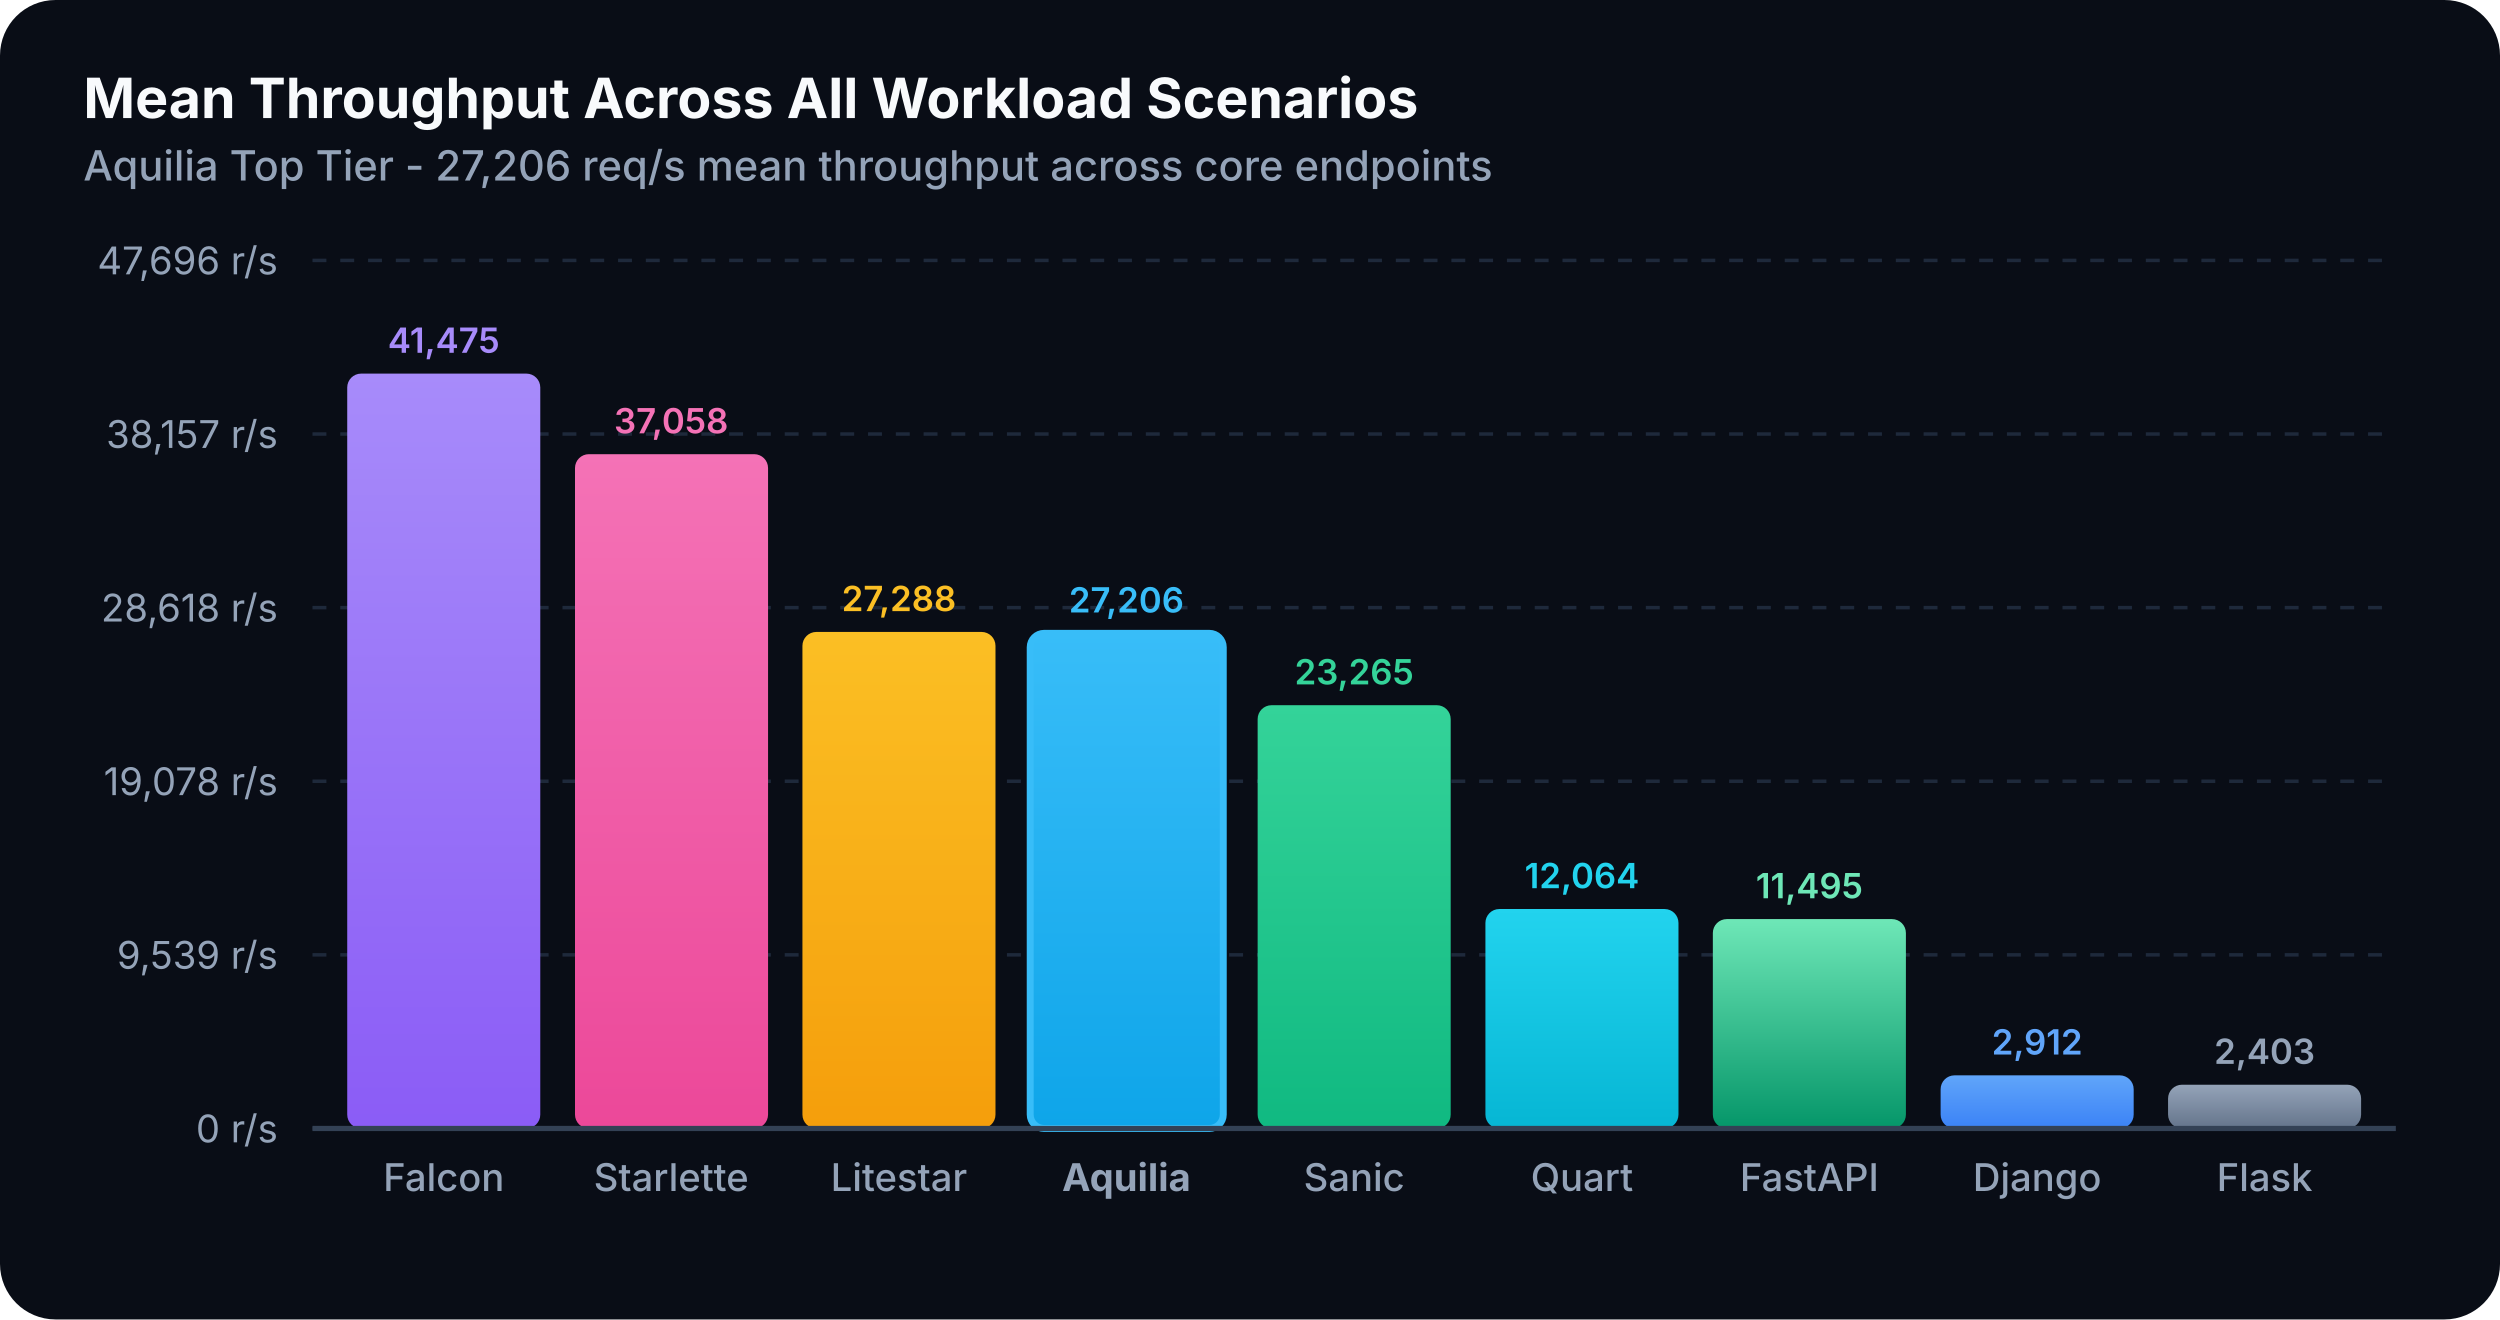
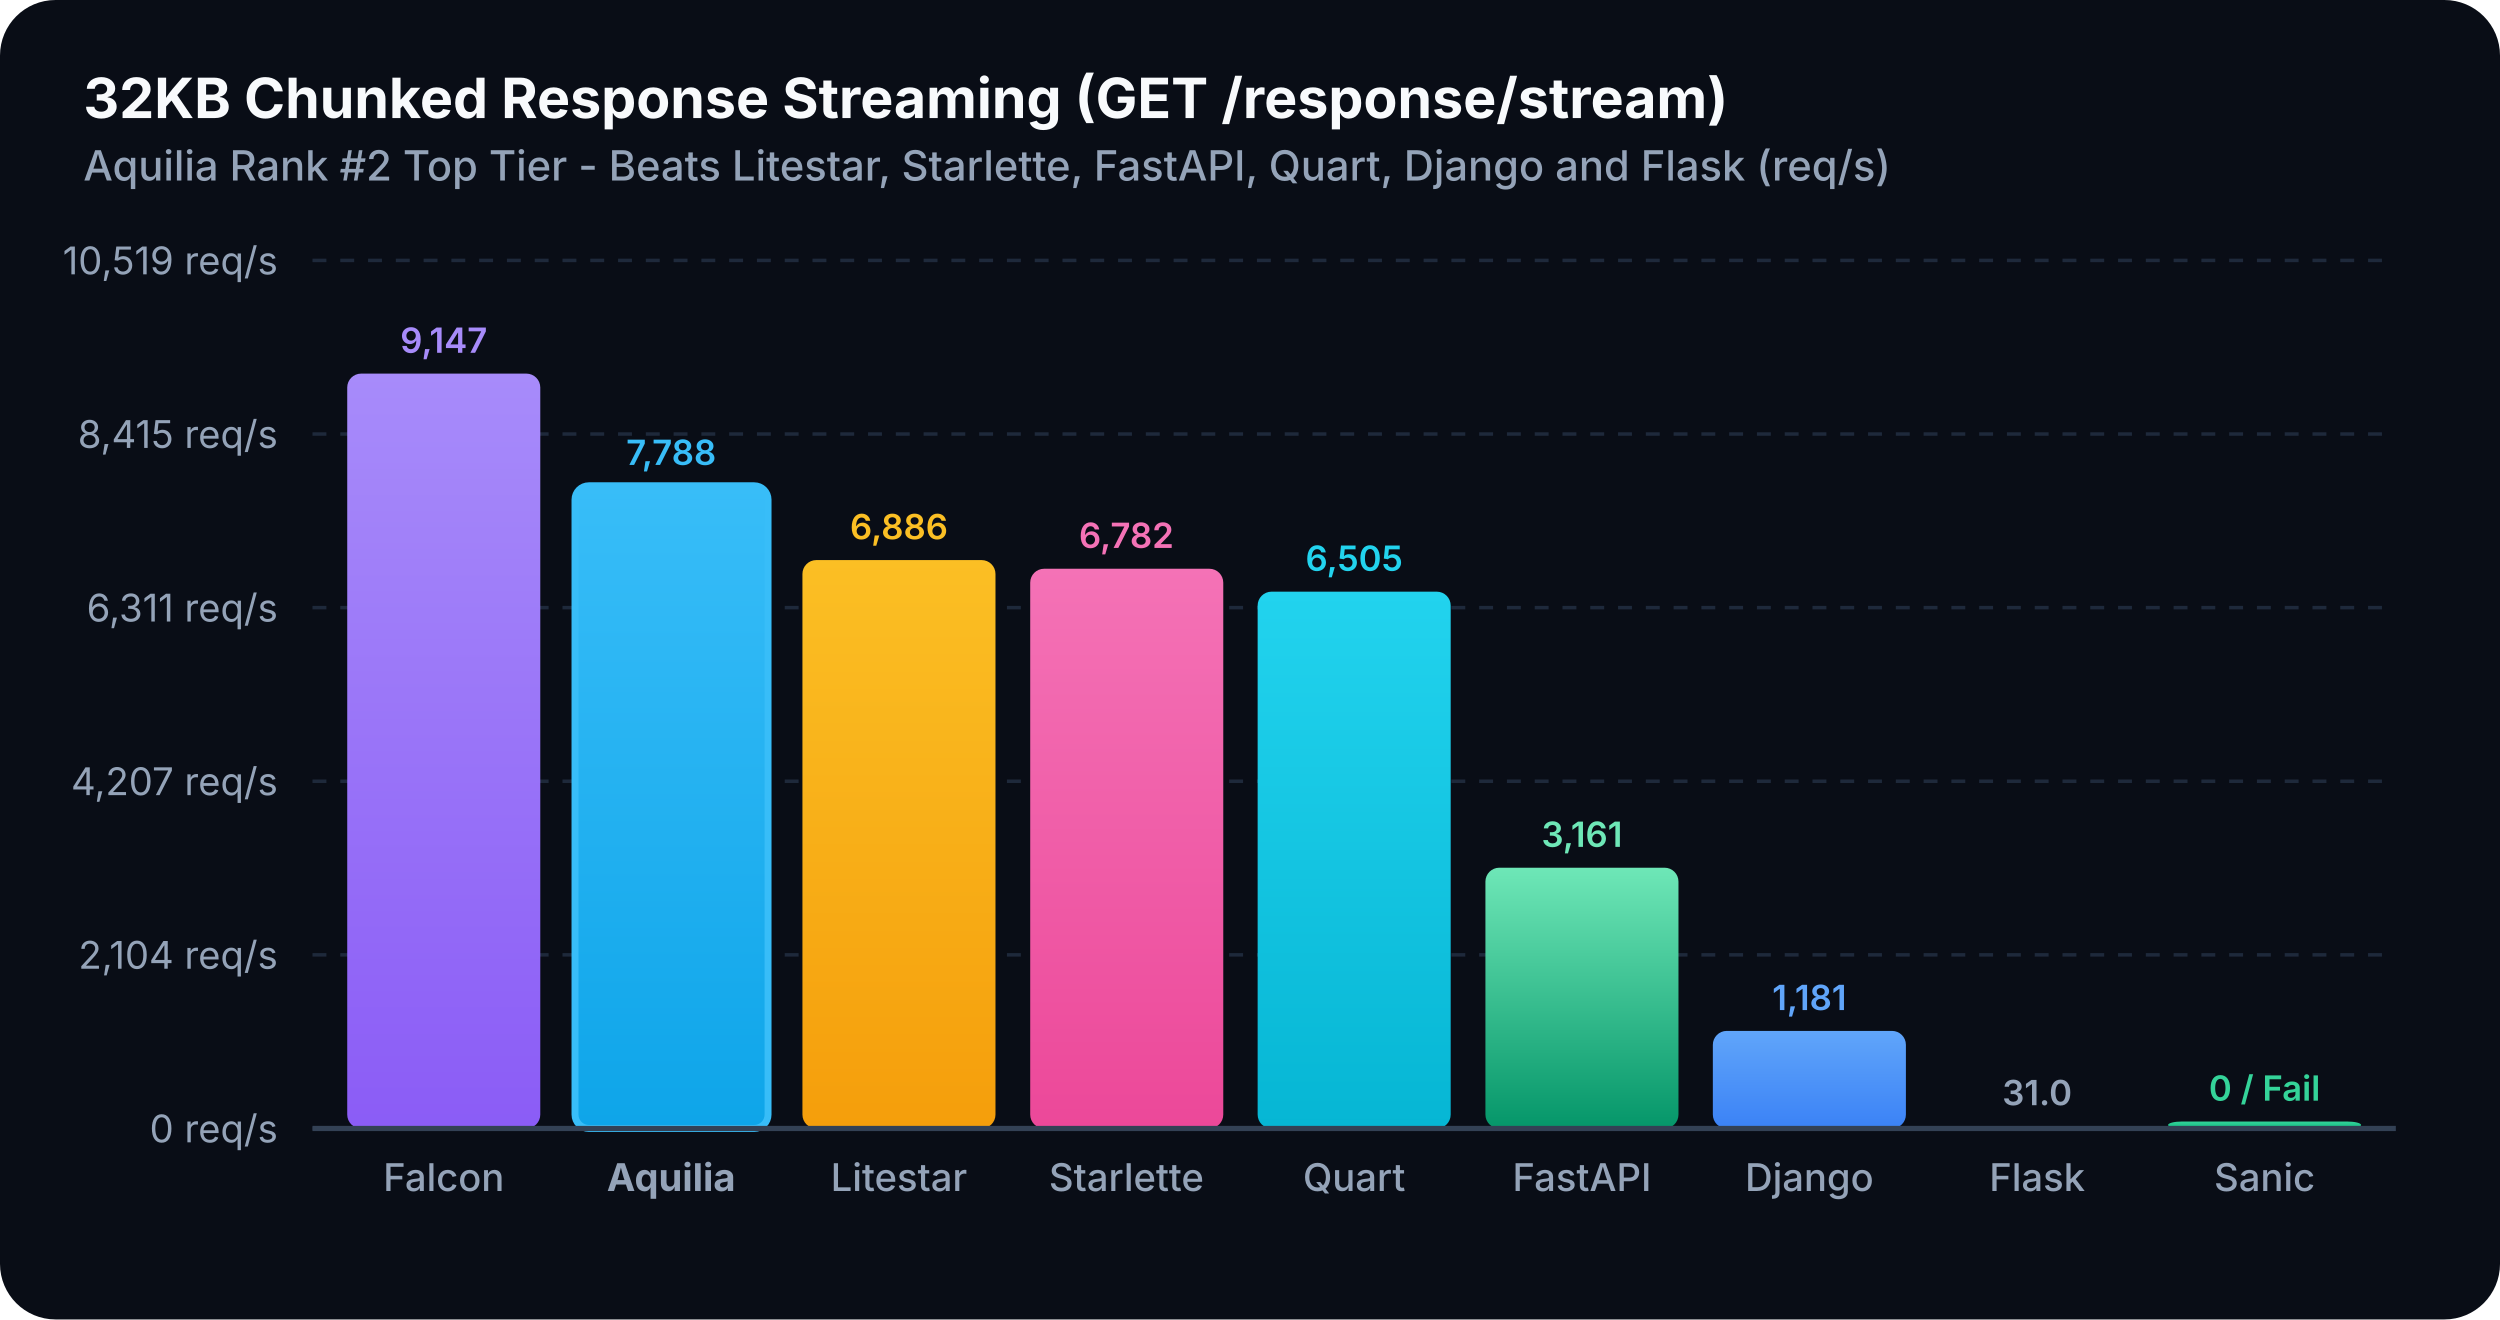
<svg xmlns="http://www.w3.org/2000/svg" viewBox="0 0 720 380" width="100%" height="100%">
  <style>
    .bg { fill: #090d16; rx: 16px; }
    .title { font-family: system-ui, -apple-system, sans-serif; font-size: 16px; font-weight: 700; fill: #f8fafc; }
    .subtitle { font-family: system-ui, -apple-system, sans-serif; font-size: 12px; font-weight: 500; fill: #94a3b8; }
    .axis-label { font-family: system-ui, -apple-system, sans-serif; font-size: 11px; fill: #94a3b8; }
    .bar-value { font-family: system-ui, -apple-system, sans-serif; font-size: 10px; font-weight: 600; }
    .grid-line { stroke: #1e293b; stroke-width: 1; stroke-dasharray: 4 4; }
    .axis-line { stroke: #334155; stroke-width: 1.5; }
  </style>
  <defs>
    <linearGradient id="grad-aquilia" x1="0%" y1="100%" x2="0%" y2="0%">
      <stop offset="0%" stop-color="#0ea5e9" />
      <stop offset="100%" stop-color="#38bdf8" />
    </linearGradient>
    <linearGradient id="grad-falcon" x1="0%" y1="100%" x2="0%" y2="0%">
      <stop offset="0%" stop-color="#8b5cf6" />
      <stop offset="100%" stop-color="#a78bfa" />
    </linearGradient>
    <linearGradient id="grad-starlette" x1="0%" y1="100%" x2="0%" y2="0%">
      <stop offset="0%" stop-color="#ec4899" />
      <stop offset="100%" stop-color="#f472b6" />
    </linearGradient>
    <linearGradient id="grad-litestar" x1="0%" y1="100%" x2="0%" y2="0%">
      <stop offset="0%" stop-color="#f59e0b" />
      <stop offset="100%" stop-color="#fbbf24" />
    </linearGradient>
    <linearGradient id="grad-sanic" x1="0%" y1="100%" x2="0%" y2="0%">
      <stop offset="0%" stop-color="#10b981" />
      <stop offset="100%" stop-color="#34d399" />
    </linearGradient>
    <linearGradient id="grad-quart" x1="0%" y1="100%" x2="0%" y2="0%">
      <stop offset="0%" stop-color="#06b6d4" />
      <stop offset="100%" stop-color="#22d3ee" />
    </linearGradient>
    <linearGradient id="grad-fastapi" x1="0%" y1="100%" x2="0%" y2="0%">
      <stop offset="0%" stop-color="#059669" />
      <stop offset="100%" stop-color="#6ee7b7" />
    </linearGradient>
    <linearGradient id="grad-django" x1="0%" y1="100%" x2="0%" y2="0%">
      <stop offset="0%" stop-color="#3b82f6" />
      <stop offset="100%" stop-color="#60a5fa" />
    </linearGradient>
    <linearGradient id="grad-flask" x1="0%" y1="100%" x2="0%" y2="0%">
      <stop offset="0%" stop-color="#64748b" />
      <stop offset="100%" stop-color="#94a3b8" />
    </linearGradient>
  </defs>
  <rect width="720" height="380" class="bg" />
-   <text x="24" y="34" class="title">Mean Throughput Across All Workload Scenarios</text>
-   <text x="24" y="52" class="subtitle">Aquilia Top Tier - 27,206 req/s mean throughput across core endpoints</text>
+   <text x="24" y="34" class="title">32KB Chunked Response Streaming (GET /response/stream)</text>
+   <text x="24" y="52" class="subtitle">Aquilia Rank #2 Top Tier - Beats Litestar, Starlette, FastAPI, Quart, Django and Flask (req/s)</text>
  <line x1="90" y1="325.0" x2="690" y2="325.0" class="grid-line" />
-   <text x="80" y="329.0" text-anchor="end" class="axis-label">0 r/s</text>
+   <text x="80" y="329.0" text-anchor="end" class="axis-label">0 req/s</text>
  <line x1="90" y1="275.0" x2="690" y2="275.0" class="grid-line" />
-   <text x="80" y="279.0" text-anchor="end" class="axis-label">9,539 r/s</text>
+   <text x="80" y="279.0" text-anchor="end" class="axis-label">2,104 req/s</text>
  <line x1="90" y1="225.0" x2="690" y2="225.0" class="grid-line" />
-   <text x="80" y="229.0" text-anchor="end" class="axis-label">19,078 r/s</text>
+   <text x="80" y="229.0" text-anchor="end" class="axis-label">4,207 req/s</text>
  <line x1="90" y1="175.0" x2="690" y2="175.0" class="grid-line" />
-   <text x="80" y="179.0" text-anchor="end" class="axis-label">28,618 r/s</text>
+   <text x="80" y="179.0" text-anchor="end" class="axis-label">6,311 req/s</text>
  <line x1="90" y1="125.0" x2="690" y2="125.0" class="grid-line" />
-   <text x="80" y="129.0" text-anchor="end" class="axis-label">38,157 r/s</text>
+   <text x="80" y="129.0" text-anchor="end" class="axis-label">8,415 req/s</text>
  <line x1="90" y1="75.0" x2="690" y2="75.0" class="grid-line" />
-   <text x="80" y="79.0" text-anchor="end" class="axis-label">47,696 r/s</text>
+   <text x="80" y="79.0" text-anchor="end" class="axis-label">10,519 req/s</text>
  <rect x="100.0" y="107.6" width="55.6" height="217.4" fill="url(#grad-falcon)" rx="4" />
-   <text x="127.8" y="101.6" text-anchor="middle" fill="#a78bfa" class="bar-value">41,475</text>
+   <text x="127.8" y="101.6" text-anchor="middle" fill="#a78bfa" class="bar-value">9,147</text>
  <text x="127.8" y="343" text-anchor="middle" fill="#94a3b8" class="axis-label" font-weight="500">Falcon</text>
-   <rect x="165.6" y="130.8" width="55.6" height="194.2" fill="url(#grad-starlette)" rx="4" />
-   <text x="193.3" y="124.8" text-anchor="middle" fill="#f472b6" class="bar-value">37,058</text>
-   <text x="193.3" y="343" text-anchor="middle" fill="#94a3b8" class="axis-label" font-weight="500">Starlette</text>
-   <rect x="231.1" y="182.0" width="55.6" height="143.0" fill="url(#grad-litestar)" rx="4" />
-   <text x="258.9" y="176.0" text-anchor="middle" fill="#fbbf24" class="bar-value">27,288</text>
+   <rect x="165.6" y="139.9" width="55.6" height="185.1" fill="url(#grad-aquilia)" rx="4" stroke="#38bdf8" stroke-width="2" />
+   <text x="193.3" y="133.9" text-anchor="middle" fill="#38bdf8" class="bar-value">7,788</text>
+   <text x="193.3" y="343" text-anchor="middle" fill="#38bdf8" class="axis-label" font-weight="700">Aquilia</text>
+   <rect x="231.1" y="161.3" width="55.6" height="163.7" fill="url(#grad-litestar)" rx="4" />
+   <text x="258.9" y="155.3" text-anchor="middle" fill="#fbbf24" class="bar-value">6,886</text>
  <text x="258.9" y="343" text-anchor="middle" fill="#94a3b8" class="axis-label" font-weight="500">Litestar</text>
-   <rect x="296.7" y="182.4" width="55.6" height="142.6" fill="url(#grad-aquilia)" rx="4" stroke="#38bdf8" stroke-width="2" />
-   <text x="324.4" y="176.4" text-anchor="middle" fill="#38bdf8" class="bar-value">27,206</text>
-   <text x="324.4" y="343" text-anchor="middle" fill="#38bdf8" class="axis-label" font-weight="700">Aquilia</text>
-   <rect x="362.2" y="203.1" width="55.6" height="121.9" fill="url(#grad-sanic)" rx="4" />
-   <text x="390.0" y="197.1" text-anchor="middle" fill="#34d399" class="bar-value">23,265</text>
-   <text x="390.0" y="343" text-anchor="middle" fill="#94a3b8" class="axis-label" font-weight="500">Sanic</text>
-   <rect x="427.8" y="261.8" width="55.6" height="63.2" fill="url(#grad-quart)" rx="4" />
-   <text x="455.6" y="255.8" text-anchor="middle" fill="#22d3ee" class="bar-value">12,064</text>
-   <text x="455.6" y="343" text-anchor="middle" fill="#94a3b8" class="axis-label" font-weight="500">Quart</text>
-   <rect x="493.3" y="264.7" width="55.6" height="60.3" fill="url(#grad-fastapi)" rx="4" />
-   <text x="521.1" y="258.7" text-anchor="middle" fill="#6ee7b7" class="bar-value">11,495</text>
-   <text x="521.1" y="343" text-anchor="middle" fill="#94a3b8" class="axis-label" font-weight="500">FastAPI</text>
-   <rect x="558.9" y="309.7" width="55.6" height="15.3" fill="url(#grad-django)" rx="4" />
-   <text x="586.7" y="303.7" text-anchor="middle" fill="#60a5fa" class="bar-value">2,912</text>
-   <text x="586.7" y="343" text-anchor="middle" fill="#94a3b8" class="axis-label" font-weight="500">Django</text>
-   <rect x="624.4" y="312.4" width="55.6" height="12.6" fill="url(#grad-flask)" rx="4" />
-   <text x="652.2" y="306.4" text-anchor="middle" fill="#94a3b8" class="bar-value">2,403</text>
-   <text x="652.2" y="343" text-anchor="middle" fill="#94a3b8" class="axis-label" font-weight="500">Flask</text>
+   <rect x="296.7" y="163.8" width="55.6" height="161.2" fill="url(#grad-starlette)" rx="4" />
+   <text x="324.4" y="157.8" text-anchor="middle" fill="#f472b6" class="bar-value">6,782</text>
+   <text x="324.4" y="343" text-anchor="middle" fill="#94a3b8" class="axis-label" font-weight="500">Starlette</text>
+   <rect x="362.2" y="170.4" width="55.6" height="154.6" fill="url(#grad-quart)" rx="4" />
+   <text x="390.0" y="164.4" text-anchor="middle" fill="#22d3ee" class="bar-value">6,505</text>
+   <text x="390.0" y="343" text-anchor="middle" fill="#94a3b8" class="axis-label" font-weight="500">Quart</text>
+   <rect x="427.8" y="249.9" width="55.6" height="75.1" fill="url(#grad-fastapi)" rx="4" />
+   <text x="455.6" y="243.9" text-anchor="middle" fill="#6ee7b7" class="bar-value">3,161</text>
+   <text x="455.6" y="343" text-anchor="middle" fill="#94a3b8" class="axis-label" font-weight="500">FastAPI</text>
+   <rect x="493.3" y="296.9" width="55.6" height="28.1" fill="url(#grad-django)" rx="4" />
+   <text x="521.1" y="290.9" text-anchor="middle" fill="#60a5fa" class="bar-value">1,181</text>
+   <text x="521.1" y="343" text-anchor="middle" fill="#94a3b8" class="axis-label" font-weight="500">Django</text>
+   <rect x="558.9" y="324.3" width="55.6" height="0.7" fill="url(#grad-flask)" rx="4" />
+   <text x="586.7" y="318.3" text-anchor="middle" fill="#94a3b8" class="bar-value">31.0</text>
+   <text x="586.7" y="343" text-anchor="middle" fill="#94a3b8" class="axis-label" font-weight="500">Flask</text>
+   <rect x="624.4" y="323.0" width="55.6" height="2.0" fill="url(#grad-sanic)" rx="4" />
+   <text x="652.2" y="317.0" text-anchor="middle" fill="#34d399" class="bar-value">0 / Fail</text>
+   <text x="652.2" y="343" text-anchor="middle" fill="#94a3b8" class="axis-label" font-weight="500">Sanic</text>
  <line x1="90" y1="325" x2="690" y2="325" class="axis-line" />
</svg>
